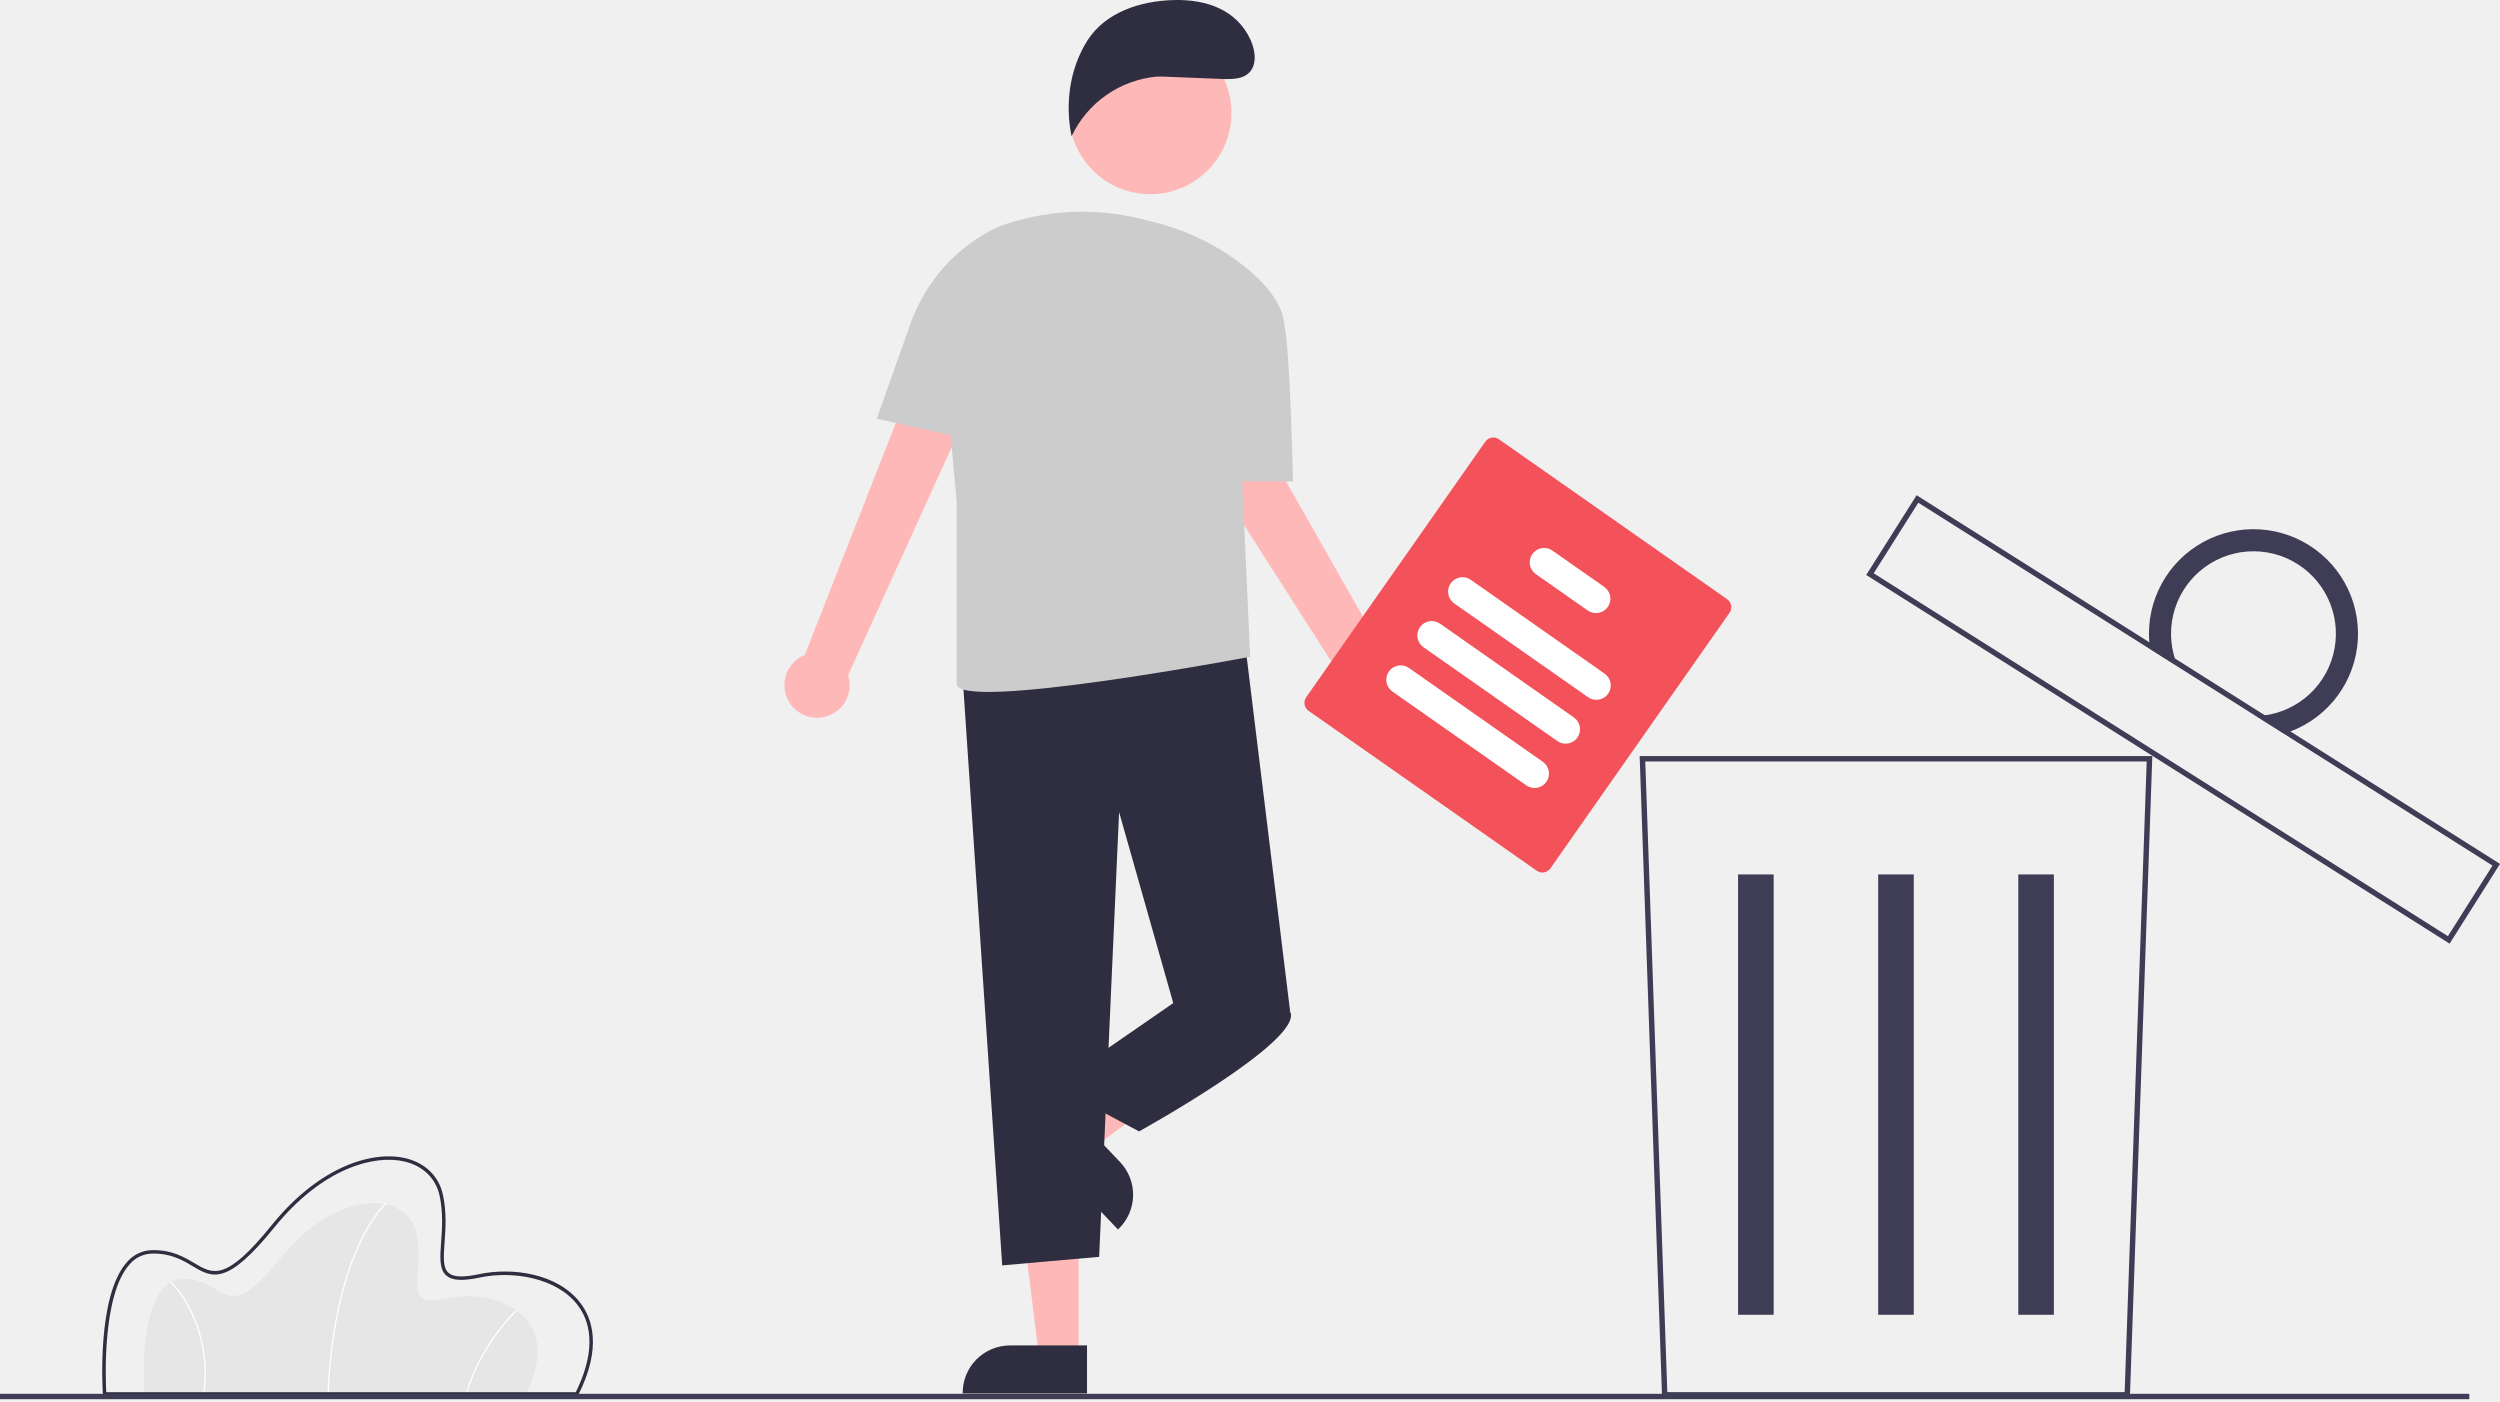
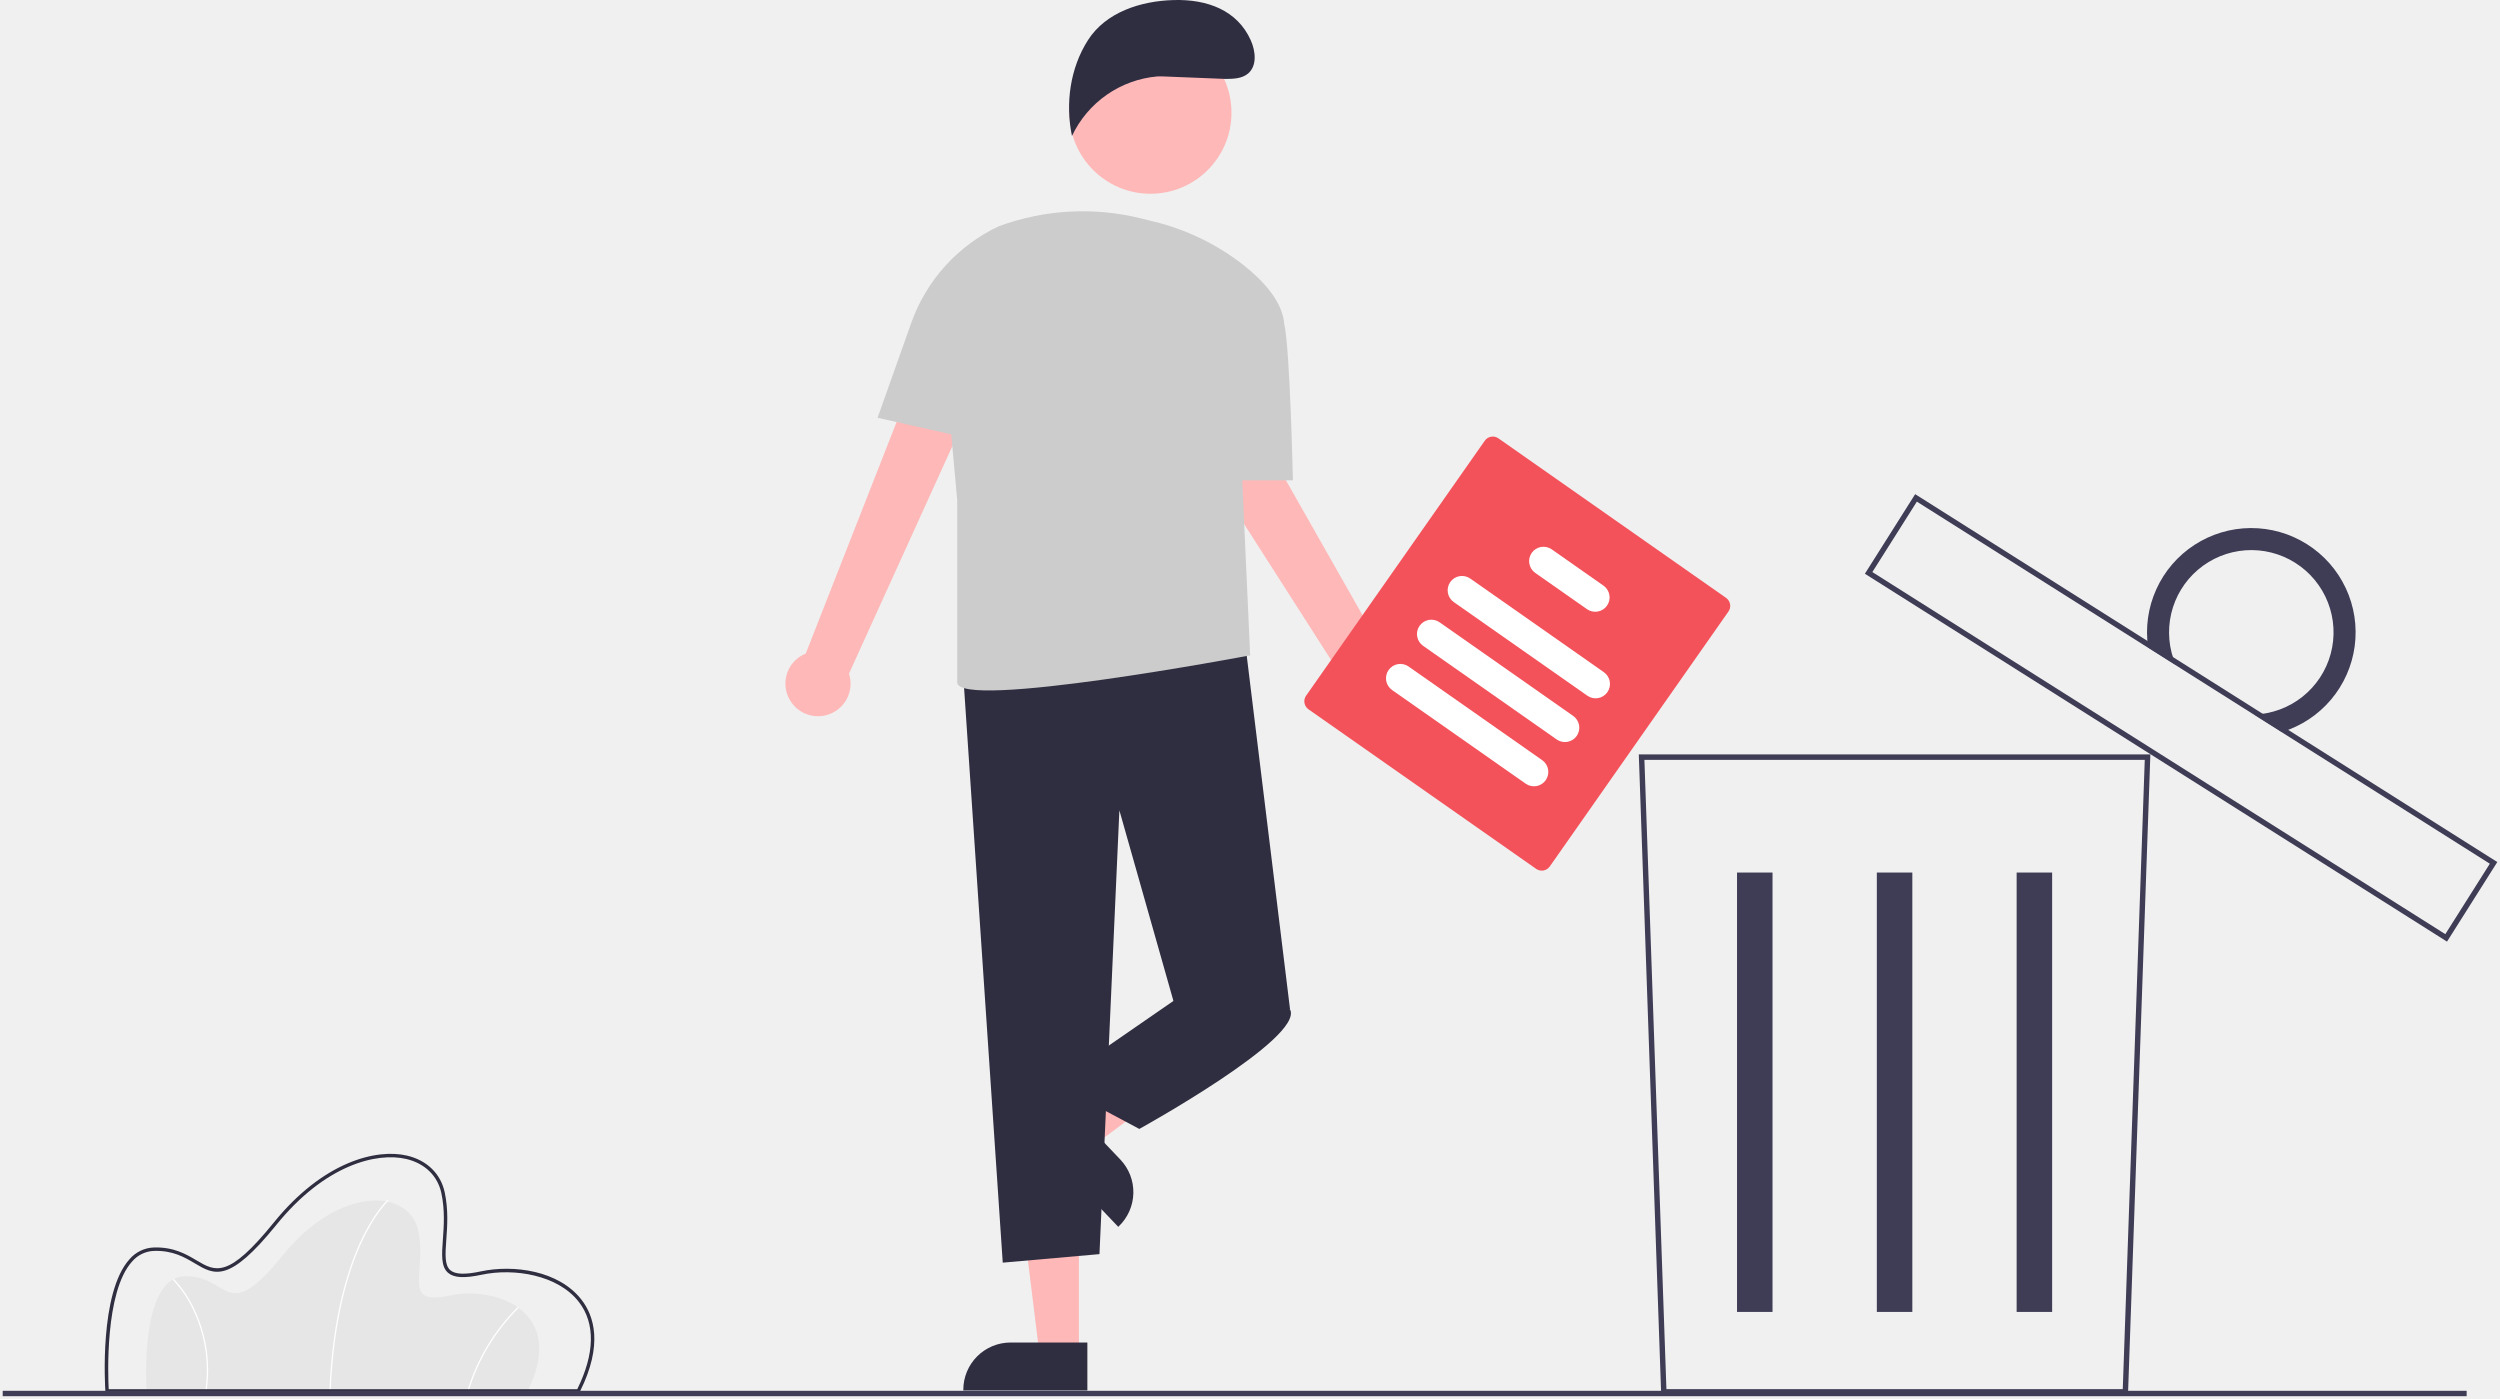
- <svg xmlns="http://www.w3.org/2000/svg" width="364" height="204" viewBox="0 0 364 204" fill="none">
+ <svg xmlns="http://www.w3.org/2000/svg" width="363" height="203" viewBox="0 0 364 204" fill="none">
  <g clip-path="url(#clip0_122_2)">
    <path d="M76.604 202.952H20.994C20.994 202.952 19.867 186.419 26.536 186.231C33.205 186.044 32.454 193.558 40.814 183.225C49.175 172.892 59.319 173.456 60.635 179.562C61.95 185.668 58.099 190.553 65.144 189.05C72.189 187.547 82.334 191.492 76.604 202.952Z" fill="#E6E6E6" />
    <path d="M47.861 202.956L47.673 202.949C48.111 192.064 50.39 185.071 52.226 181.12C54.218 176.831 56.139 175.094 56.158 175.077L56.283 175.218C56.264 175.235 54.366 176.954 52.389 181.214C50.564 185.147 48.297 192.112 47.861 202.956Z" fill="white" />
    <path d="M67.987 202.978L67.807 202.926C69.205 198.313 71.726 194.118 75.144 190.719L75.27 190.858C71.878 194.234 69.375 198.398 67.987 202.978Z" fill="white" />
    <path d="M29.753 202.965L29.567 202.939C30.173 198.858 29.532 194.689 27.726 190.98C26.986 189.424 26.007 187.993 24.823 186.741L24.953 186.605C26.153 187.873 27.146 189.321 27.896 190.896C29.718 194.64 30.365 198.847 29.753 202.965Z" fill="white" />
    <path d="M84.151 203.203H14.996L14.98 202.969C14.941 202.387 14.058 188.64 18.512 183.735C18.954 183.217 19.5 182.797 20.113 182.503C20.727 182.208 21.396 182.045 22.077 182.025C24.98 181.942 26.805 183.03 28.276 183.902C31.05 185.548 32.882 186.635 39.545 178.401C46.762 169.48 54.549 167.561 59.026 168.628C61.918 169.318 63.912 171.267 64.495 173.975C65.049 176.54 64.872 178.95 64.73 180.887C64.579 182.959 64.459 184.596 65.31 185.338C66.022 185.957 67.439 186.013 69.772 185.515C74.518 184.502 81.143 185.368 84.467 189.664C86.255 191.975 87.665 196.176 84.221 203.064L84.151 203.203ZM15.468 202.701H83.84C86.406 197.494 86.487 193.095 84.07 189.972C81.02 186.031 74.621 184.994 69.877 186.006C67.341 186.547 65.831 186.458 64.98 185.717C63.939 184.81 64.067 183.063 64.229 180.852C64.368 178.948 64.541 176.577 64.004 174.083C63.462 171.571 61.605 169.761 58.909 169.118C54.575 168.085 47.004 169.979 39.935 178.718C33 187.289 30.911 186.051 28.02 184.334C26.53 183.451 24.839 182.449 22.091 182.527C21.478 182.546 20.876 182.694 20.324 182.96C19.771 183.227 19.281 183.605 18.884 184.073C14.882 188.481 15.37 200.842 15.468 202.701H15.468Z" fill="#2F2E41" />
    <path d="M310.113 203.482H241.998L241.985 203.101L238.732 110.082H313.378L310.113 203.482ZM242.762 202.691H309.349L312.559 110.873H239.551L242.762 202.691Z" fill="#3F3D56" />
    <path d="M258.245 127.317H253.064V191.43H258.245V127.317Z" fill="#3F3D56" />
    <path d="M278.645 127.317H273.464V191.43H278.645V127.317Z" fill="#3F3D56" />
    <path d="M299.044 127.317H293.863V191.43H299.044V127.317Z" fill="#3F3D56" />
    <path d="M356.662 137.397L356.327 137.186L271.72 83.718L279.059 72.105L279.393 72.316L364.001 125.784L356.662 137.397ZM272.811 83.472L356.415 136.306L362.909 126.03L279.305 73.196L272.811 83.472Z" fill="#3F3D56" />
    <path d="M336.234 79.409C333.774 77.852 330.92 77.034 328.01 77.051C325.099 77.068 322.255 77.92 319.814 79.505C317.373 81.09 315.438 83.342 314.239 85.994C313.04 88.646 312.627 91.586 313.048 94.466L317.083 97.016C316.069 94.662 315.835 92.045 316.416 89.548C316.997 87.052 318.362 84.807 320.311 83.142C322.26 81.478 324.691 80.481 327.247 80.297C329.804 80.114 332.352 80.754 334.519 82.124C336.685 83.493 338.356 85.521 339.287 87.909C340.218 90.297 340.36 92.921 339.693 95.395C339.025 97.87 337.582 100.066 335.576 101.661C333.57 103.257 331.106 104.168 328.545 104.262L332.579 106.812C335.361 105.957 337.84 104.323 339.722 102.102C341.603 99.882 342.807 97.168 343.193 94.283C343.578 91.398 343.127 88.463 341.894 85.827C340.661 83.19 338.698 80.963 336.237 79.409H336.234Z" fill="#3F3D56" />
    <path d="M359.529 202.937H0V203.728H359.529V202.937Z" fill="#3F3D56" />
    <path d="M157.036 197.539H151.276L148.534 175.321H157.038L157.036 197.539Z" fill="#FEB8B8" />
    <path d="M140.167 202.887H158.27V195.893H147.065C145.235 195.893 143.481 196.62 142.187 197.913C140.894 199.207 140.167 200.961 140.167 202.79V202.887Z" fill="#2F2E41" />
    <path d="M155.012 163.111L158.985 167.282L176.962 153.942L171.098 147.786L155.012 163.111Z" fill="#FEB8B8" />
    <path d="M163.078 169.192L155.346 161.079L150.282 165.905L162.774 179.012L162.844 178.946C163.5 178.321 164.026 177.572 164.392 176.744C164.759 175.916 164.959 175.023 164.981 174.118C165.003 173.212 164.846 172.311 164.519 171.466C164.193 170.621 163.703 169.848 163.078 169.192Z" fill="#2F2E41" />
    <path d="M114.918 102.241C114.553 101.654 114.322 100.995 114.24 100.309C114.157 99.624 114.226 98.928 114.442 98.272C114.657 97.616 115.014 97.015 115.487 96.512C115.96 96.009 116.537 95.615 117.178 95.359L139.794 37.721L148.609 42.999L123.487 98.293C123.846 99.399 123.786 100.599 123.32 101.664C122.854 102.729 122.013 103.587 120.956 104.073C119.9 104.56 118.702 104.642 117.589 104.305C116.476 103.967 115.526 103.233 114.918 102.241Z" fill="#FEB8B8" />
    <path d="M200.759 106.372C200.07 106.323 199.4 106.123 198.796 105.787C198.193 105.451 197.671 104.986 197.266 104.426C196.861 103.866 196.585 103.224 196.455 102.546C196.326 101.867 196.346 101.168 196.516 100.499L163.152 48.342L172.602 44.307L202.597 97.119C203.704 97.477 204.642 98.229 205.231 99.233C205.821 100.236 206.021 101.422 205.795 102.564C205.568 103.705 204.93 104.724 204.002 105.427C203.073 106.129 201.919 106.466 200.759 106.374V106.372Z" fill="#FEB8B8" />
    <path d="M140.017 96.47L145.922 184.241L160.035 182.996L162.941 118.24L170.827 146.051L187.846 147.296L181.11 92.319L140.017 96.47Z" fill="#2F2E41" />
    <path d="M173.318 141.9L170.826 146.051L153.395 158.089L165.847 164.73C165.847 164.73 189.922 151.447 187.847 147.296L173.318 141.9Z" fill="#2F2E41" />
    <path d="M127.658 60.958L132.571 47.115C133.664 44.035 135.357 41.202 137.552 38.78C139.747 36.359 142.401 34.397 145.359 33.007C152.008 30.558 159.24 30.162 166.118 31.871L167.905 32.315C172.673 33.47 177.139 35.627 181.008 38.643C184.035 41.03 186.759 44.051 187.001 47.302C187.003 47.309 187.005 47.316 187.007 47.322C187.846 50.997 188.261 70.091 188.261 70.091H180.865L182.034 95.826L181.94 95.64C181.94 95.64 139.281 103.713 139.281 99.562V72.996L138.406 63.377L127.658 60.958Z" fill="#CCCCCC" />
    <path d="M167.476 28.273C174.005 28.273 179.298 22.98 179.298 16.451C179.298 9.922 174.005 4.629 167.476 4.629C160.947 4.629 155.654 9.922 155.654 16.451C155.654 22.98 160.947 28.273 167.476 28.273Z" fill="#FEB8B8" />
    <path d="M169.247 11.149L178.426 11.517C179.581 11.514 180.842 11.473 181.722 10.726C183.047 9.599 182.825 7.473 182.115 5.884C180.138 1.462 175.726 -0.123 170.882 0.007C166.038 0.137 160.963 1.779 158.354 5.861C155.746 9.943 155.041 15.097 156.023 19.84C157.159 17.429 158.908 15.357 161.095 13.832C163.281 12.307 165.83 11.383 168.486 11.151L169.247 11.149Z" fill="#2F2E41" />
    <path d="M223.756 126.782L190.531 103.497C190.223 103.28 190.013 102.949 189.947 102.577C189.882 102.205 189.967 101.823 190.183 101.513L216.26 64.306C216.477 63.997 216.808 63.787 217.18 63.721C217.551 63.656 217.934 63.741 218.243 63.957L251.468 87.242C251.776 87.46 251.986 87.79 252.052 88.162C252.117 88.534 252.033 88.916 251.817 89.226L225.74 126.433C225.523 126.742 225.192 126.952 224.82 127.018C224.448 127.083 224.066 126.999 223.756 126.782Z" fill="#F3525A" />
    <path d="M231.228 101.516L211.732 87.852C211.507 87.694 211.315 87.493 211.167 87.261C211.019 87.029 210.918 86.77 210.871 86.499C210.823 86.228 210.829 85.95 210.889 85.681C210.948 85.412 211.061 85.158 211.219 84.932C211.377 84.707 211.577 84.515 211.81 84.367C212.042 84.219 212.301 84.118 212.572 84.071C212.843 84.023 213.121 84.029 213.39 84.089C213.659 84.149 213.913 84.261 214.139 84.419L233.634 98.082C234.089 98.401 234.399 98.888 234.496 99.436C234.592 99.984 234.467 100.547 234.148 101.002C233.829 101.458 233.342 101.768 232.794 101.864C232.246 101.96 231.683 101.835 231.228 101.516Z" fill="white" />
    <path d="M226.754 107.9L207.258 94.237C207.032 94.079 206.84 93.878 206.692 93.645C206.544 93.413 206.443 93.154 206.395 92.883C206.347 92.611 206.353 92.333 206.413 92.064C206.473 91.796 206.585 91.541 206.743 91.315C206.901 91.09 207.102 90.898 207.334 90.75C207.567 90.602 207.826 90.501 208.098 90.454C208.369 90.406 208.647 90.412 208.916 90.472C209.185 90.532 209.439 90.644 209.665 90.803L229.16 104.466C229.615 104.786 229.924 105.273 230.02 105.82C230.116 106.367 229.991 106.93 229.672 107.385C229.353 107.84 228.867 108.15 228.319 108.247C227.772 108.343 227.209 108.219 226.754 107.9Z" fill="white" />
    <path d="M222.231 114.353L202.735 100.689C202.51 100.531 202.317 100.33 202.17 100.098C202.022 99.866 201.921 99.607 201.873 99.336C201.826 99.064 201.832 98.787 201.892 98.518C201.951 98.249 202.063 97.995 202.221 97.769C202.379 97.544 202.58 97.352 202.813 97.204C203.045 97.056 203.304 96.955 203.575 96.908C203.846 96.86 204.124 96.866 204.393 96.926C204.662 96.986 204.916 97.098 205.142 97.256L224.637 110.919C225.092 111.238 225.402 111.725 225.499 112.273C225.595 112.82 225.47 113.384 225.151 113.839C224.832 114.295 224.345 114.605 223.797 114.701C223.249 114.797 222.686 114.672 222.231 114.353Z" fill="white" />
    <path d="M231.172 88.887L223.621 83.595C223.396 83.437 223.203 83.236 223.055 83.004C222.907 82.771 222.806 82.512 222.758 82.241C222.711 81.97 222.717 81.692 222.776 81.423C222.836 81.154 222.948 80.899 223.106 80.674C223.264 80.448 223.465 80.256 223.698 80.108C223.93 79.96 224.189 79.859 224.461 79.812C224.732 79.764 225.01 79.771 225.279 79.831C225.548 79.89 225.802 80.003 226.028 80.161L233.579 85.453C234.034 85.772 234.344 86.259 234.441 86.807C234.537 87.355 234.412 87.918 234.093 88.373C233.773 88.829 233.287 89.139 232.739 89.235C232.191 89.331 231.628 89.206 231.172 88.887Z" fill="white" />
  </g>
  <defs>
    <clipPath id="clip0_122_2">
      <rect width="364" height="203.728" fill="white" />
    </clipPath>
  </defs>
</svg>
